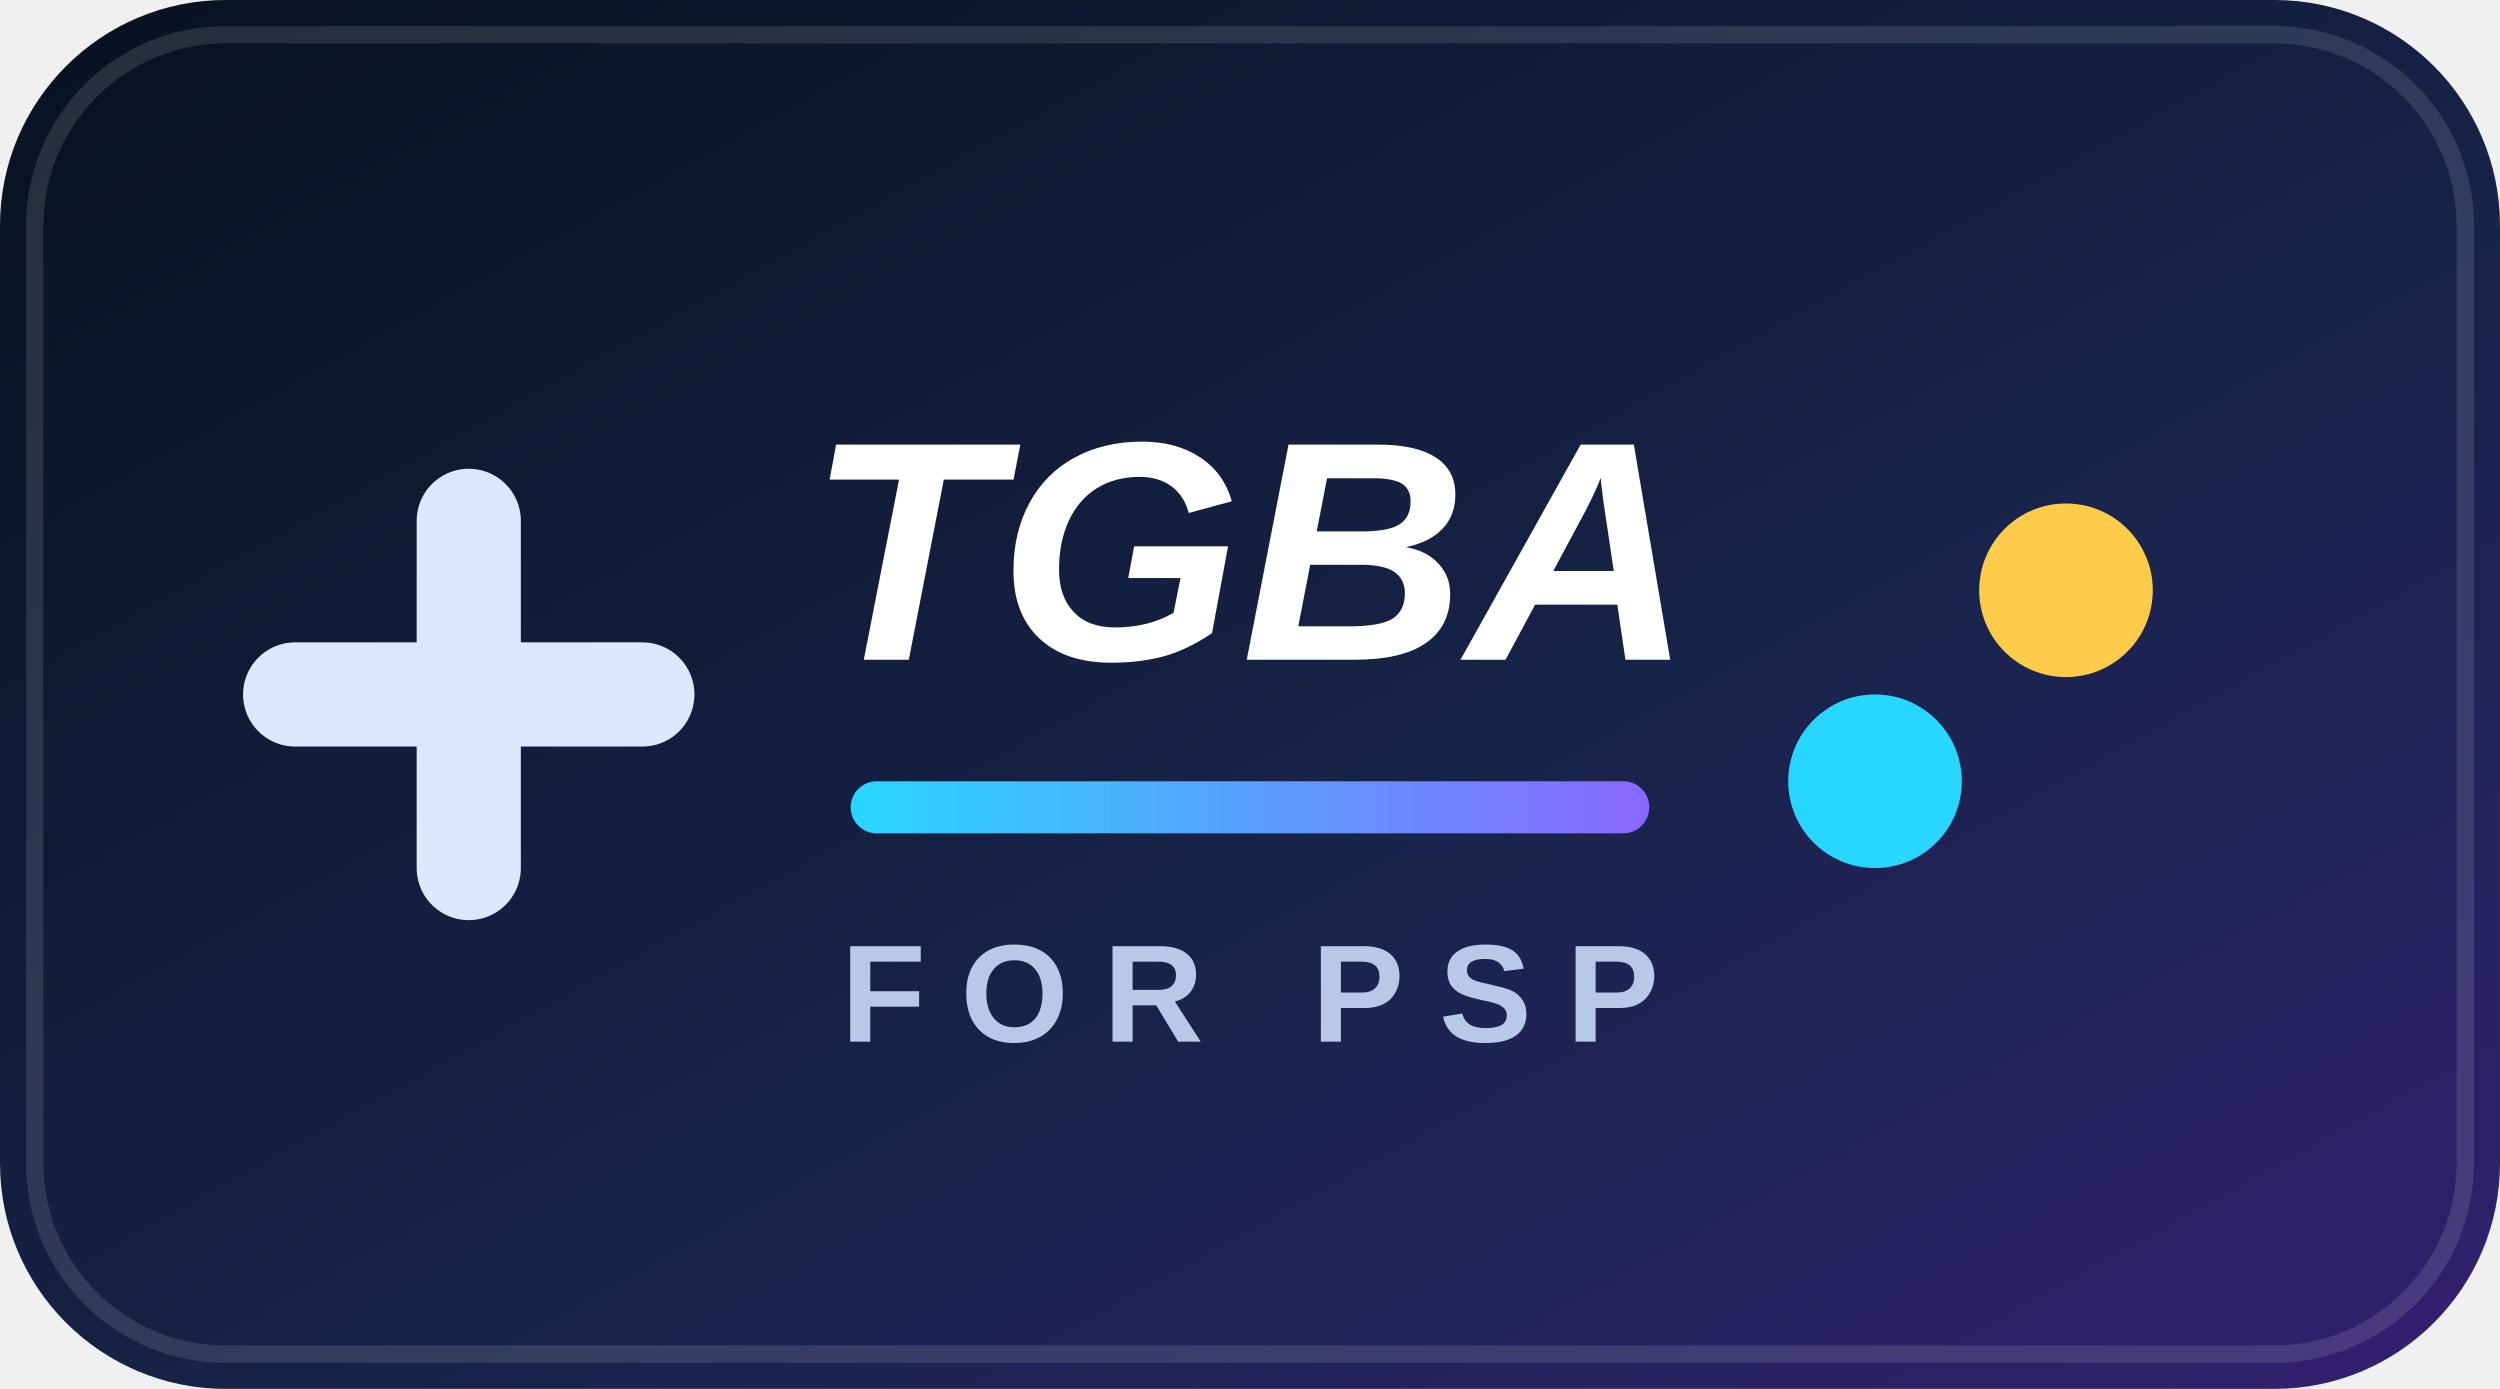
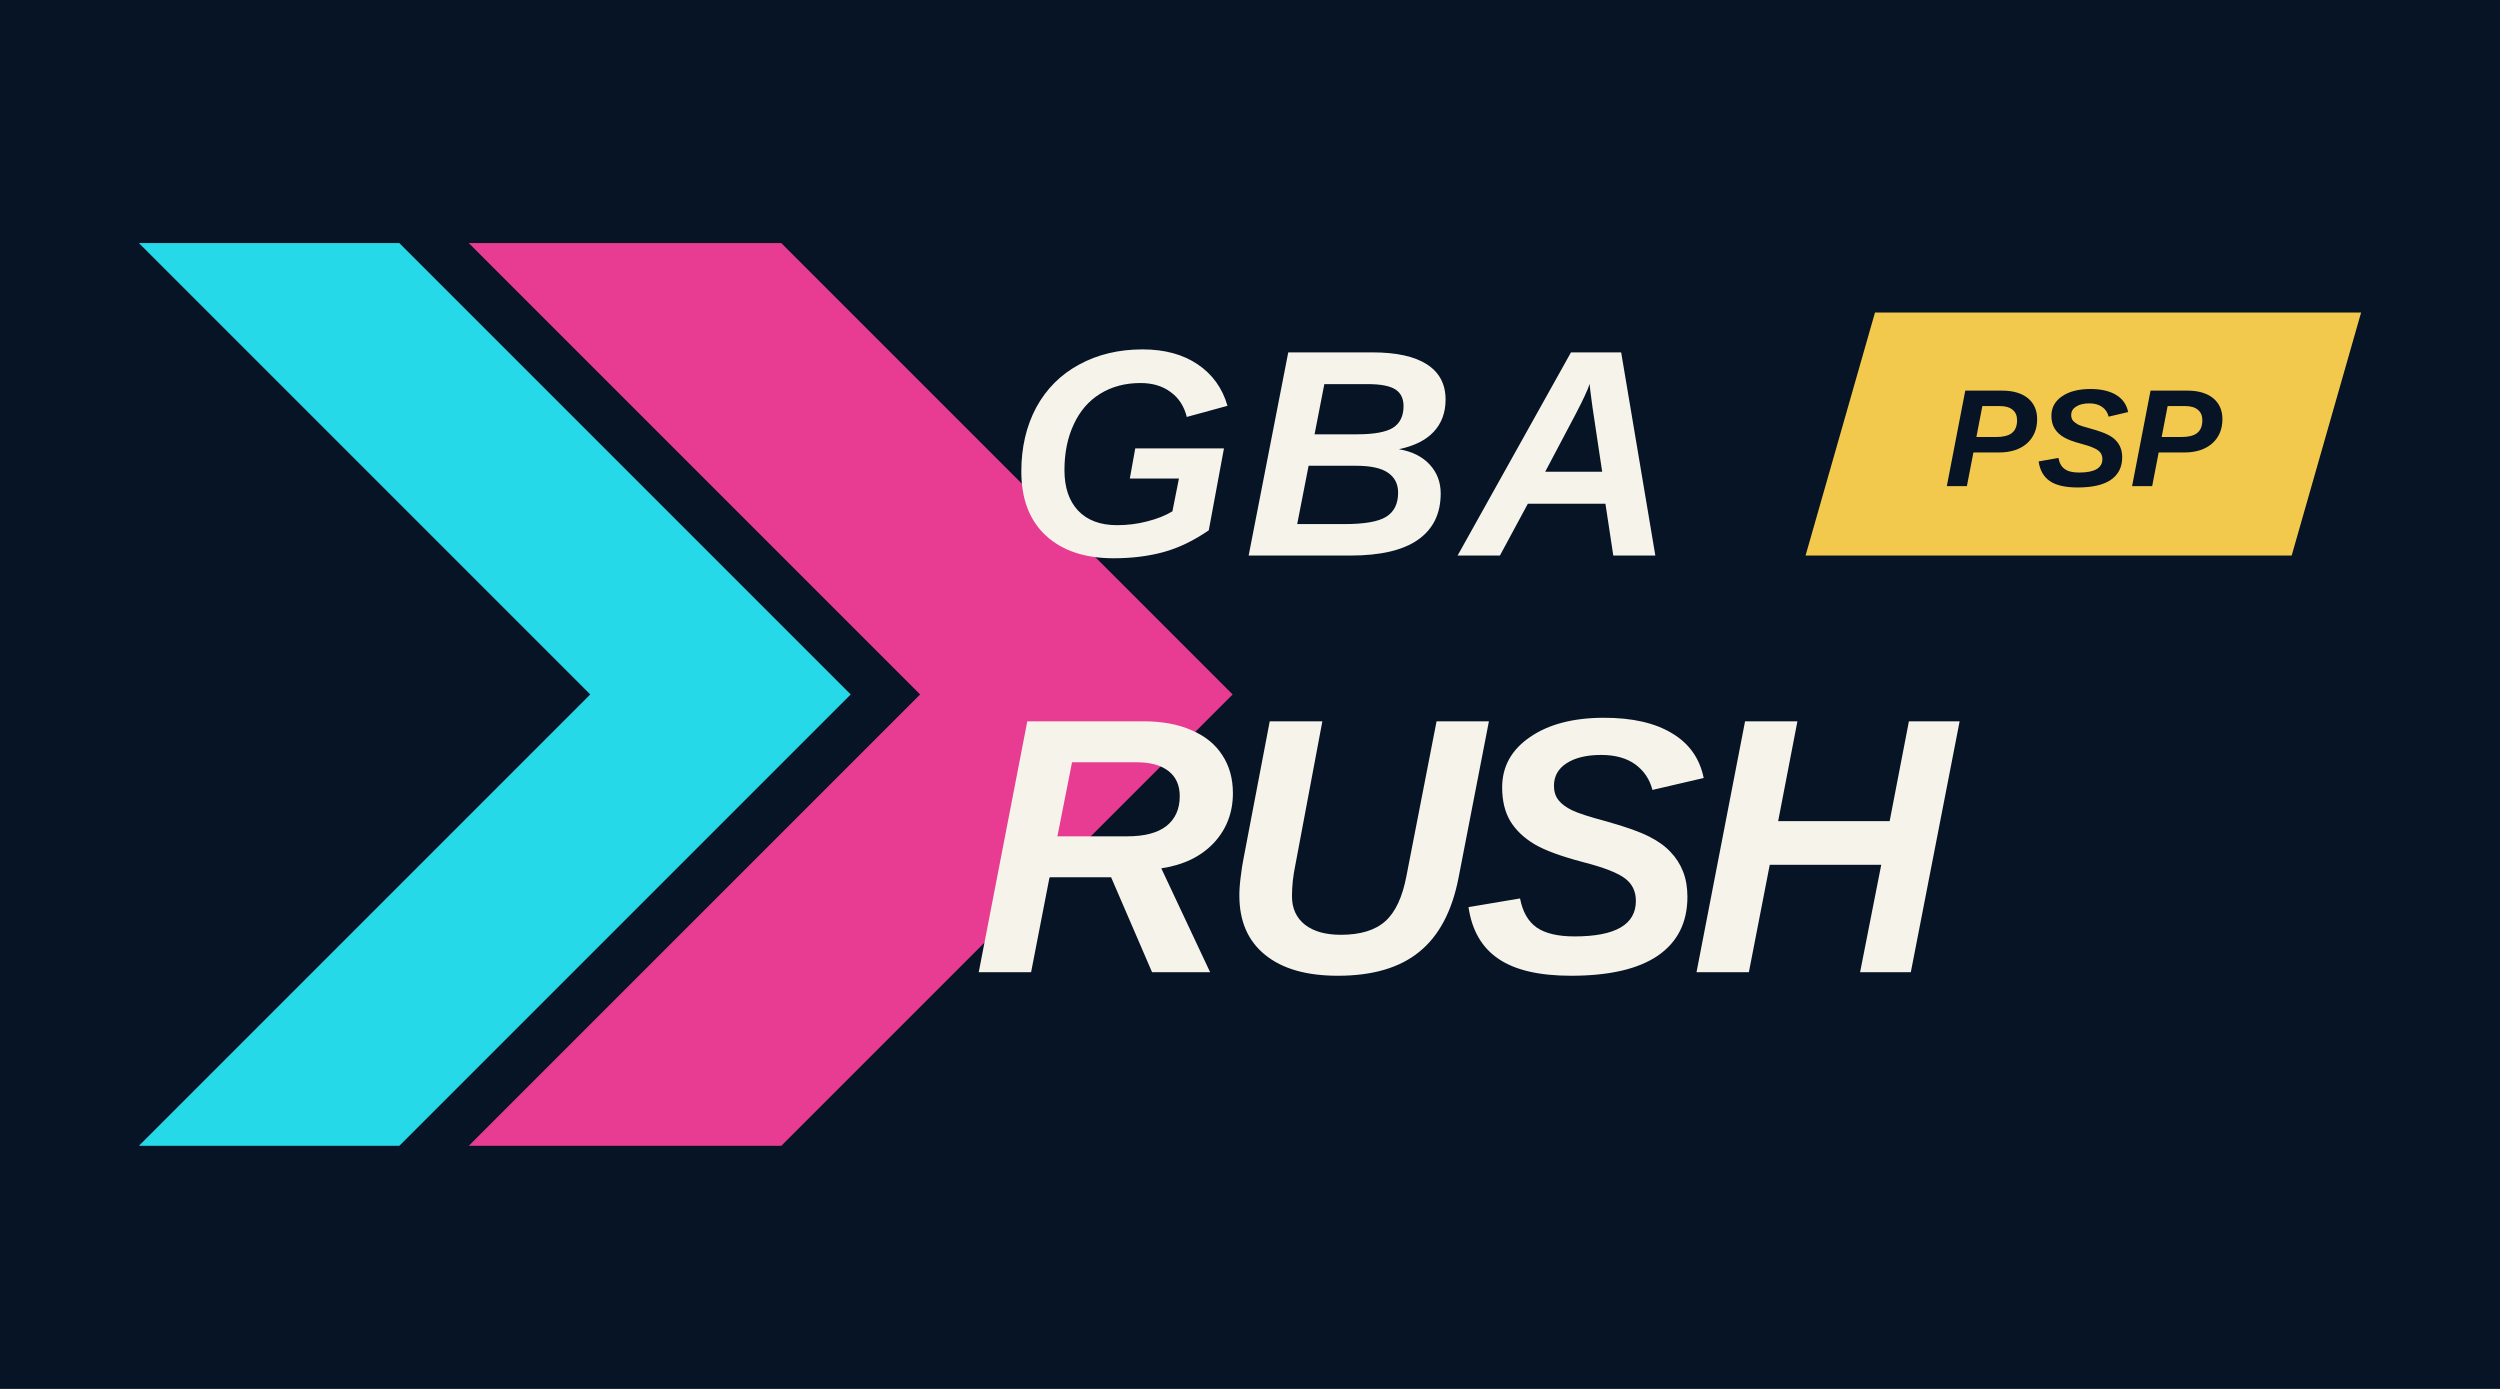
<svg xmlns="http://www.w3.org/2000/svg" width="144" height="80" viewBox="0 0 144 80">
-   <defs>
-     <linearGradient id="bg" x1="0" y1="0" x2="1" y2="1">
-       <stop offset="0" stop-color="#07111f" />
-       <stop offset="0.58" stop-color="#17244a" />
-       <stop offset="1" stop-color="#332071" />
-     </linearGradient>
-     <linearGradient id="accent" x1="0" y1="0" x2="1" y2="0">
-       <stop offset="0" stop-color="#28d7ff" />
-       <stop offset="1" stop-color="#8a67ff" />
-     </linearGradient>
-   </defs>
-   <rect width="144" height="80" rx="13" fill="url(#bg)" />
-   <rect x="2" y="2" width="140" height="76" rx="11" fill="none" stroke="#ffffff" stroke-opacity=".12" />
-   <path d="M17 40h20M27 30v20" stroke="#dbe9ff" stroke-width="6" stroke-linecap="round" />
-   <circle cx="119" cy="34" r="5" fill="#ffcb4a" />
-   <circle cx="108" cy="45" r="5" fill="#28d7ff" />
-   <text x="72" y="38" text-anchor="middle" fill="#ffffff" font-family="Arial, Helvetica, sans-serif" font-size="18" font-weight="800" font-style="italic">TGBA</text>
-   <rect x="49" y="45" width="46" height="3" rx="1.5" fill="url(#accent)" />
-   <text x="72" y="60" text-anchor="middle" fill="#b8c8e8" font-family="Arial, Helvetica, sans-serif" font-size="8" font-weight="700" letter-spacing="2">FOR PSP</text>
+   <rect width="144" height="80" fill="#071426" />
+   <g aria-label="Rush mark">
+     <path fill="#26d9e8" d="M8 14h15l26 26-26 26H8l26-26z" />
+     <path fill="#e73c91" d="M27 14h18l26 26-26 26H27l26-26z" />
+   </g>
+   <g fill="#f5f3ea" font-family="Arial Black, Arial, Helvetica, sans-serif" font-style="italic" font-weight="900">
+     <text x="58" y="32" font-size="17" letter-spacing=".4">GBA</text>
+     <text x="56" y="56" font-size="21" letter-spacing="-1">RUSH</text>
+   </g>
+   <g aria-label="PSP label">
+     <path fill="#f2c94c" d="M108 18h28l-4 14h-28z" />
+     <text x="120" y="28" text-anchor="middle" fill="#071426" font-family="Arial Black, Arial, Helvetica, sans-serif" font-size="8" font-style="italic" font-weight="900">PSP</text>
+   </g>
</svg>
